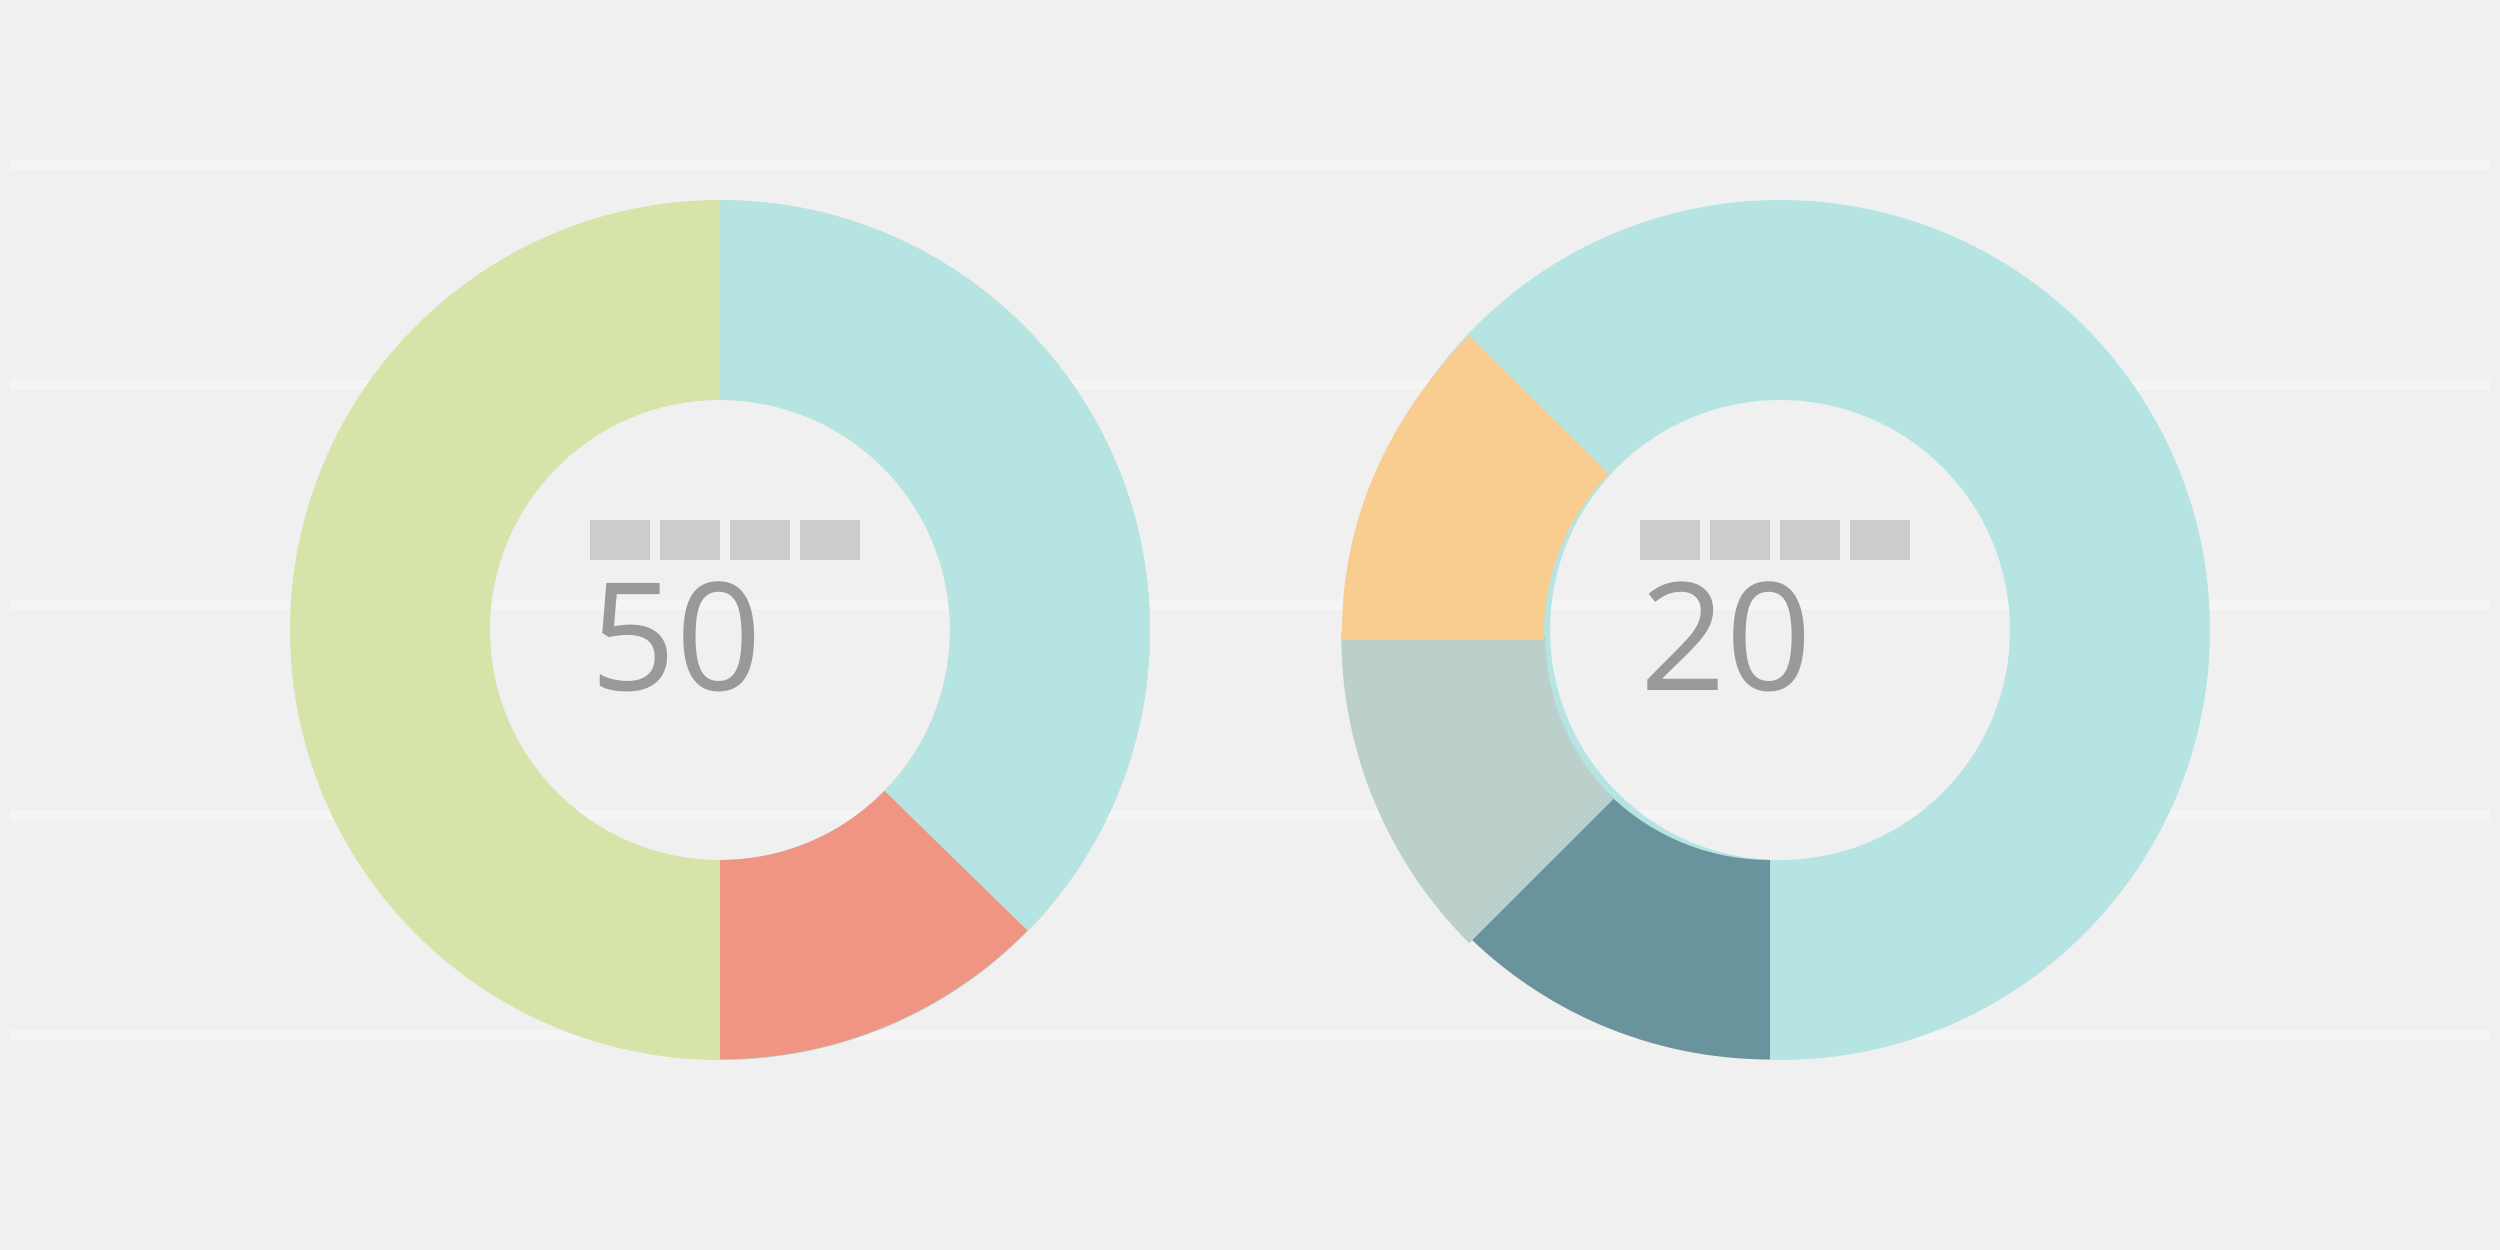
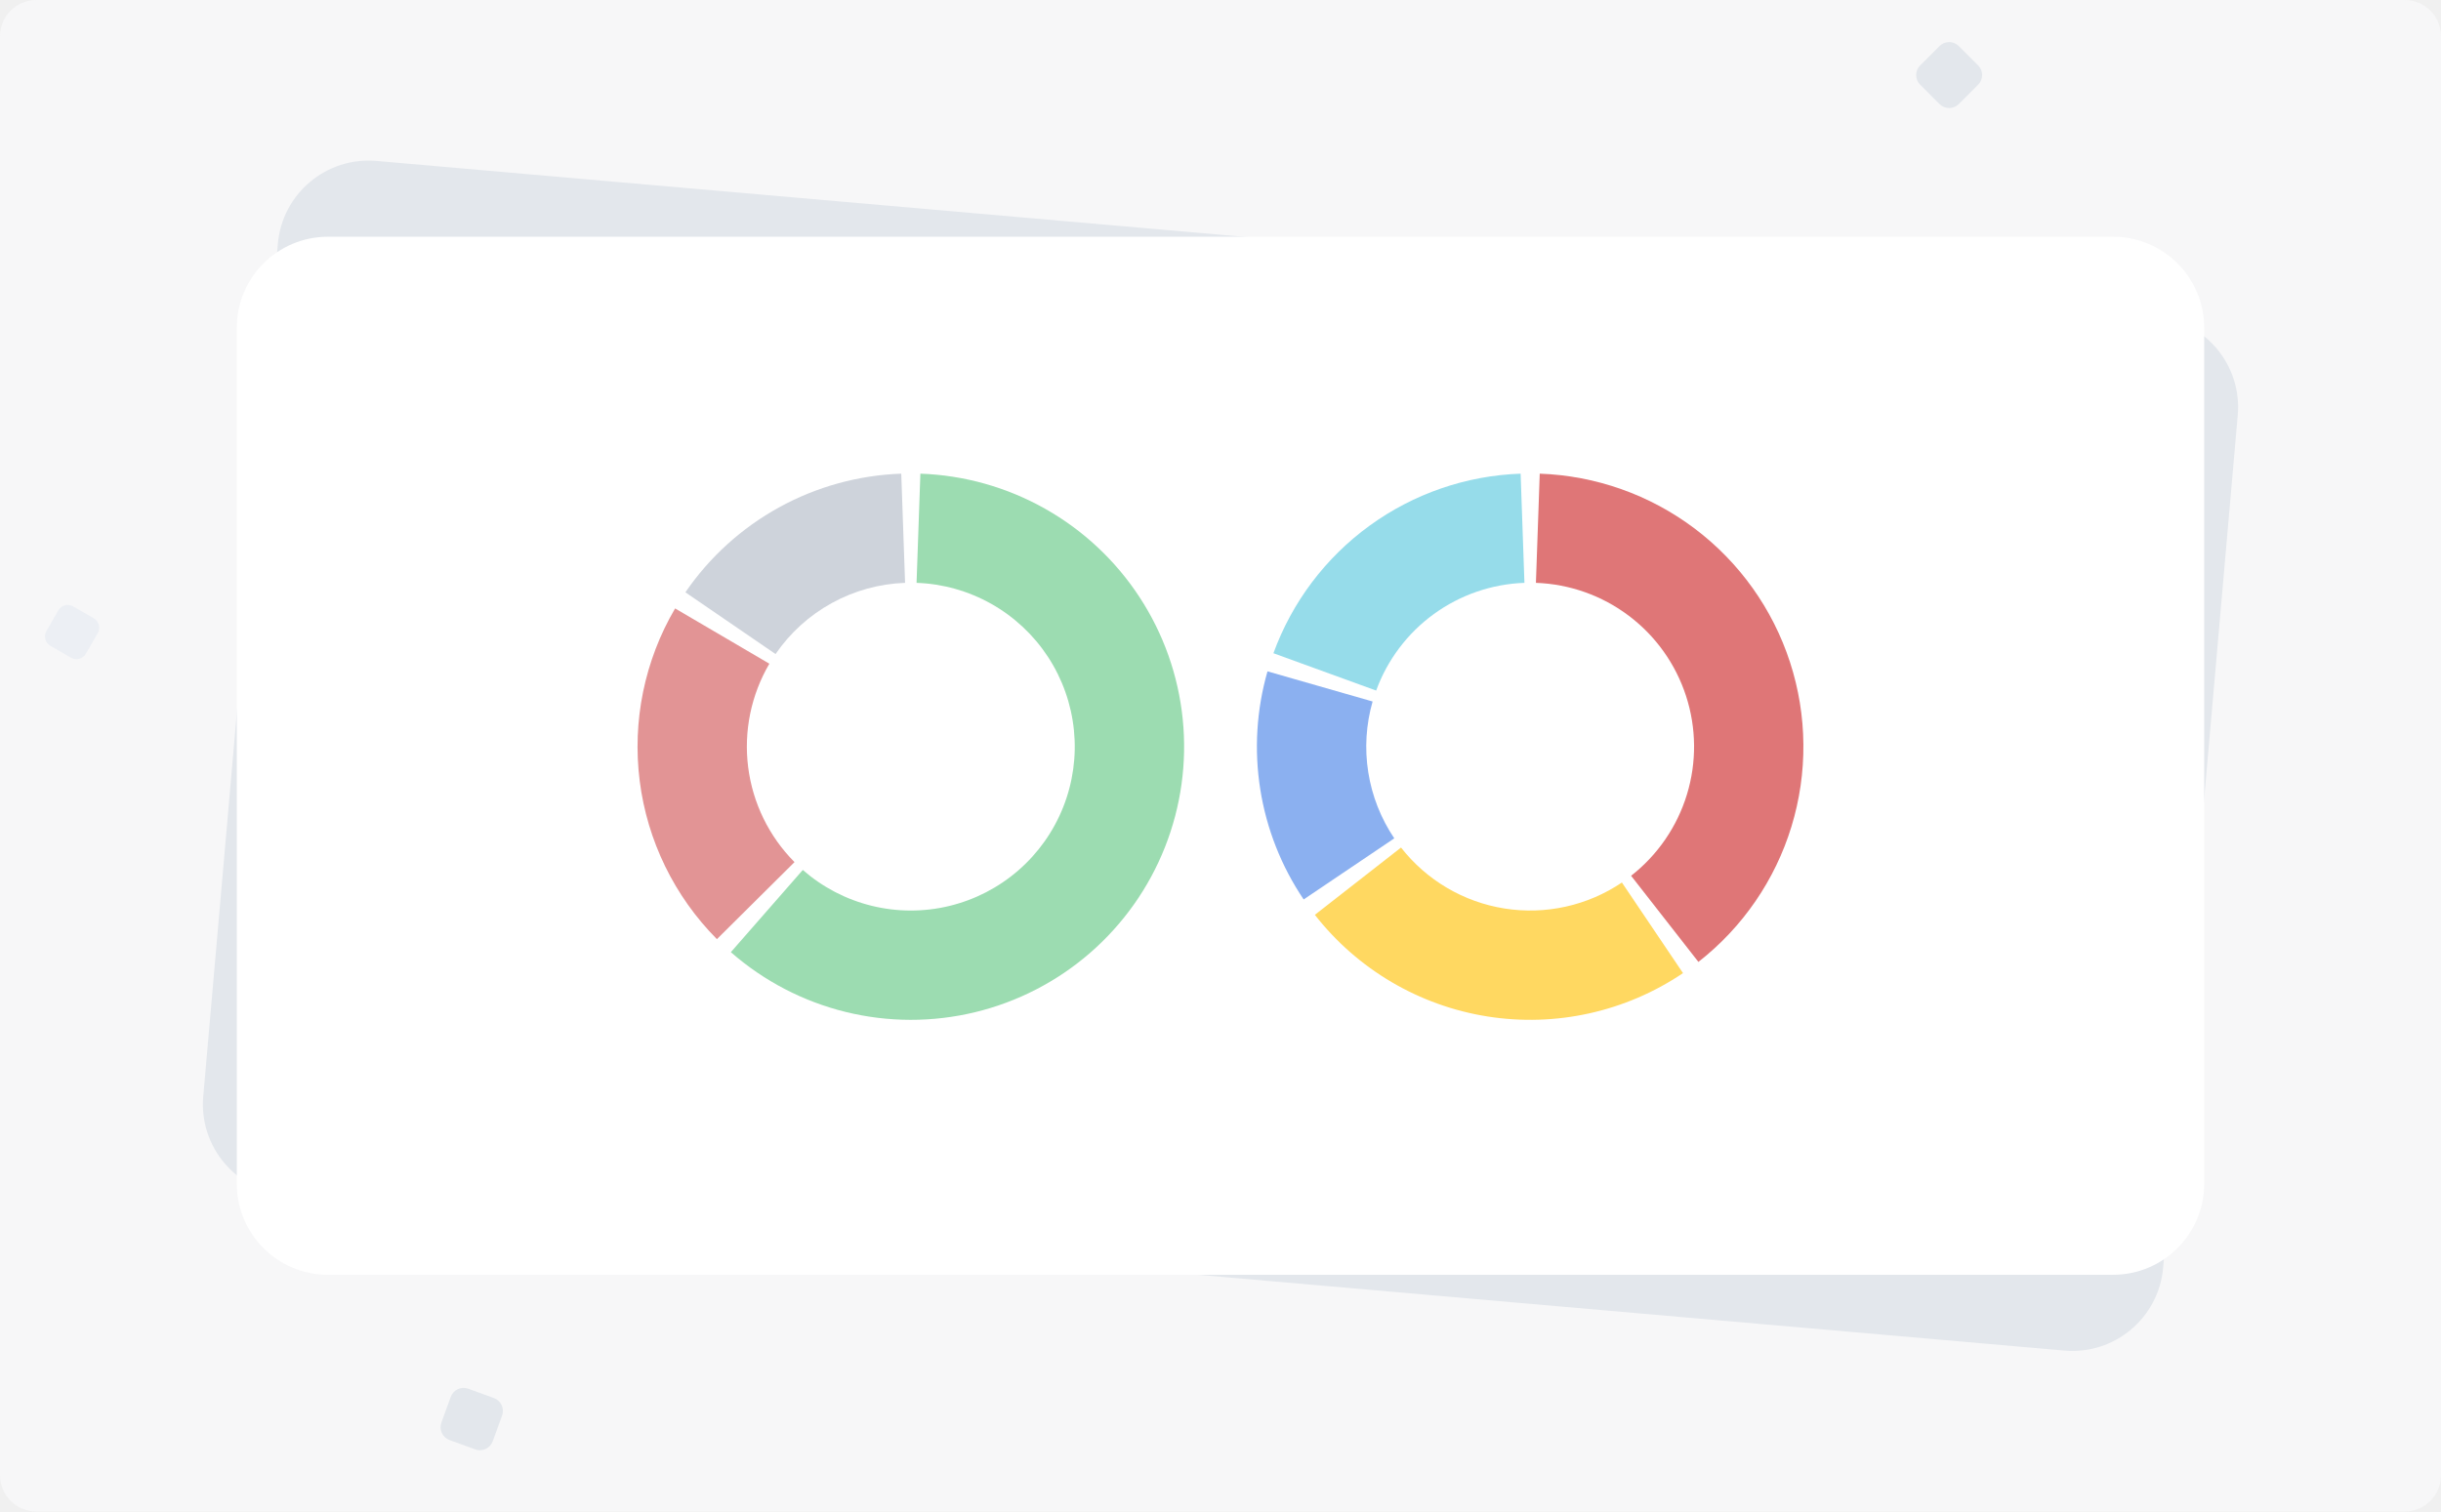
- <svg xmlns="http://www.w3.org/2000/svg" width="250" height="125" viewBox="0 0 250 125">
-   <g fill="none" fill-rule="evenodd">
-     <path d="M0 0h250v125H0z" />
-     <g stroke="#F5F5F5">
-       <path d="M1 103.5h248M1 81.5h248M1 60.5h248M1 38.5h248M1 16.5h248" />
-     </g>
-     <path fill="#999" d="M63.08 62.46c1.128 0 2.015.279 2.662.838.647.56.97 1.325.97 2.296 0 1.109-.352 1.978-1.058 2.608-.706.63-1.678.944-2.919.944-1.206 0-2.126-.192-2.76-.578v-1.172c.34.22.766.392 1.274.516a6.29 6.29 0 0 0 1.501.187c.86 0 1.527-.203 2.003-.608.476-.405.714-.991.714-1.758 0-1.494-.915-2.24-2.746-2.24-.464 0-1.084.07-1.86.212l-.63-.403.402-5.01h5.325v1.12h-4.285l-.27 3.216a8.534 8.534 0 0 1 1.677-.169zm12.326 1.171c0 1.85-.291 3.233-.875 4.146-.583.913-1.476 1.37-2.677 1.37-1.152 0-2.029-.468-2.63-1.403-.6-.935-.9-2.306-.9-4.113 0-1.865.29-3.25.871-4.152.581-.904 1.468-1.355 2.659-1.355 1.162 0 2.045.47 2.648 1.413.603.942.904 2.307.904 4.094zm-5.852 0c0 1.558.183 2.692.55 3.402.366.71.95 1.066 1.75 1.066.81 0 1.398-.36 1.761-1.08.364-.72.546-1.85.546-3.388 0-1.538-.182-2.664-.546-3.38-.363-.715-.95-1.073-1.761-1.073-.8 0-1.384.353-1.75 1.059-.367.705-.55 1.837-.55 3.394z" />
-     <path fill="#CCC" d="M86 56v-4h-6v4h6zm-21 0v-4h-6v4h6zm7 0v-4h-6v4h6zm7 0v-4h-6v4h6z" />
-     <path fill="#999" d="M171.771 69h-7.039v-1.047l2.82-2.835c.86-.869 1.426-1.49 1.7-1.86.273-.371.478-.733.615-1.084.136-.352.205-.73.205-1.135 0-.572-.174-1.025-.52-1.36-.347-.334-.828-.5-1.443-.5-.444 0-.866.072-1.264.219-.397.146-.84.413-1.329.798l-.644-.827c.986-.82 2.06-1.23 3.222-1.23 1.006 0 1.795.257 2.366.772.571.515.857 1.207.857 2.076 0 .679-.19 1.35-.571 2.014-.381.665-1.094 1.504-2.14 2.52l-2.343 2.292v.06h5.508V69zm8.635-5.369c0 1.85-.291 3.233-.875 4.146-.583.913-1.476 1.37-2.677 1.37-1.152 0-2.029-.468-2.63-1.403-.6-.935-.9-2.306-.9-4.113 0-1.865.29-3.25.871-4.152.581-.904 1.468-1.355 2.659-1.355 1.162 0 2.045.47 2.648 1.413.603.942.904 2.307.904 4.094zm-5.852 0c0 1.558.183 2.692.55 3.402.366.71.95 1.066 1.75 1.066.81 0 1.398-.36 1.761-1.08.364-.72.546-1.85.546-3.388 0-1.538-.182-2.664-.546-3.38-.363-.715-.95-1.073-1.761-1.073-.8 0-1.384.353-1.75 1.059-.367.705-.55 1.837-.55 3.394z" />
-     <path fill="#CCC" d="M191 56v-4h-6v4h6zm-21 0v-4h-6v4h6zm7 0v-4h-6v4h6zm7 0v-4h-6v4h6z" />
-     <g>
-       <path fill="#D6E4AA" d="M72 20c23.748 0 43 19.252 43 43s-19 42.972-43 43c-23.748 0-43-19.252-43-43s19.252-43 43-43zm0 66c12.703 0 23-10.297 23-23S84.703 40 72 40 49 50.297 49 63s10.297 23 23 23z" />
-       <path fill="#B6E4E3" d="M72 86v20c24-.028 43-19.252 43-43S95.748 20 72 20v20c12.703 0 23 10.297 23 23S84.703 86 72 86z" />
-       <path fill="#F09583" d="M71.995 86c0 8.957.001 15.605.005 19.944 12.038 0 22.932-4.93 30.75-12.885L88.446 79.078A22.931 22.931 0 0 1 71.995 86z" />
-     </g>
-     <g>
-       <path fill="#B6E4E3" d="M178 20c-23.748 0-43 19.252-43 43s19 42.972 43 43c23.748 0 43-19.252 43-43s-19.252-43-43-43zm0 66c-12.703 0-23-10.297-23-23s10.297-23 23-23 23 10.297 23 23-10.297 23-23 23z" />
-       <path fill="#6A949D" d="M177.005 86c0 8.957-.001 15.605-.005 19.944-12.038 0-22.932-4.93-30.75-12.885l14.303-13.981A22.931 22.931 0 0 0 177.005 86z" />
-       <path fill="#BBD0CB" d="M161.36 79.886a22321.69 22321.69 0 0 1-14.443 14.436c-8.58-8.58-12.854-19.835-12.794-31.04l20.404.3a22.927 22.927 0 0 0 6.833 16.304z" />
-       <path fill="#F9CC90" d="M154.406 63.99h-20.209c-.211-12.132 4.877-22.447 12.703-30.465l13.963 13.886a22.928 22.928 0 0 0-6.457 16.58z" />
-     </g>
+ <svg xmlns="http://www.w3.org/2000/svg" width="268" height="166" viewBox="0 0 268 166" fill="none">
+   <g clip-path="url(#clip-widget-preview-4)">
+     <rect width="268" height="166" rx="4" fill="#F7F7F8" />
+     <path d="M217.182 7.182L215.061 5.061C214.475 4.475 213.525 4.475 212.939 5.061L210.818 7.182C210.232 7.768 210.232 8.718 210.818 9.303L212.939 11.425C213.525 12.01 214.475 12.01 215.061 11.425L217.182 9.303C217.768 8.718 217.768 7.768 217.182 7.182Z" fill="#E3E7EC" />
+     <path d="M10.291 67.9L8.039 66.6C7.465 66.269 6.731 66.465 6.4 67.039L5.1 69.291C4.769 69.865 4.965 70.599 5.539 70.93L7.791 72.23C8.365 72.561 9.099 72.365 9.43 71.791L10.73 69.539C11.062 68.965 10.865 68.231 10.291 67.9Z" fill="#ECEFF4" />
+     <path d="M54.229 153.539L51.41 152.513C50.631 152.23 49.77 152.631 49.487 153.41L48.461 156.229C48.178 157.007 48.579 157.868 49.357 158.151L52.176 159.177C52.955 159.461 53.816 159.059 54.099 158.281L55.125 155.462C55.408 154.683 55.007 153.822 54.229 153.539Z" fill="#E3E7EC" />
+     <path d="M236.595 34.758L41.341 17.676C35.839 17.194 30.989 21.264 30.507 26.766L22.315 120.408C21.833 125.91 25.903 130.76 31.405 131.242L226.659 148.324C232.161 148.806 237.011 144.736 237.493 139.234L245.685 45.592C246.167 40.09 242.097 35.239 236.595 34.758Z" fill="#E3E7EC" />
+     <path d="M232 26H36C30.477 26 26 30.477 26 36V130C26 135.523 30.477 140 36 140H232C237.523 140 242 135.523 242 130V36C242 30.477 237.523 26 232 26Z" fill="white" />
+     <path d="M101.05 52.02C105.853 52.187 110.545 53.506 114.731 55.865C118.918 58.224 122.477 61.554 125.108 65.575C127.74 69.596 129.367 74.19 129.852 78.971C130.338 83.752 129.667 88.579 127.898 93.047C126.129 97.515 123.312 101.493 119.685 104.645C116.058 107.797 111.727 110.032 107.056 111.162C102.385 112.291 97.511 112.282 92.844 111.135C88.178 109.987 83.855 107.736 80.24 104.57L88.14 95.54C90.309 97.439 92.902 98.79 95.702 99.478C98.502 100.167 101.426 100.172 104.228 99.495C107.031 98.818 109.629 97.477 111.806 95.586C113.982 93.695 115.672 91.309 116.734 88.628C117.796 85.948 118.198 83.051 117.907 80.183C117.616 77.314 116.641 74.558 115.063 72.145C113.484 69.733 111.349 67.734 108.838 66.319C106.326 64.903 103.511 64.111 100.63 64.01L101.05 52.02Z" fill="#9CDCB1" />
+     <path d="M78.71 103.14C74.044 98.442 71.063 92.331 70.233 85.761C69.403 79.192 70.769 72.532 74.12 66.82L84.47 72.89C82.461 76.317 81.642 80.313 82.141 84.255C82.641 88.196 84.43 91.862 87.23 94.68L78.71 103.14Z" fill="#E29495" />
+     <path d="M75.25 65.05C77.904 61.174 81.432 57.976 85.548 55.713C89.665 53.45 94.255 52.185 98.95 52.02L99.37 64.01C96.553 64.109 93.799 64.868 91.329 66.227C88.859 67.585 86.742 69.504 85.15 71.83L75.25 65.05Z" fill="#CED3DB" />
+     <path d="M169.05 52.02C175.202 52.236 181.139 54.339 186.055 58.044C190.971 61.75 194.628 66.877 196.53 72.732C198.432 78.587 198.487 84.885 196.687 90.772C194.888 96.659 191.321 101.85 186.47 105.64L179.08 96.18C181.989 93.906 184.129 90.791 185.208 87.26C186.288 83.728 186.255 79.95 185.114 76.438C183.973 72.925 181.779 69.849 178.831 67.626C175.882 65.403 172.321 64.14 168.63 64.01L169.05 52.02Z" fill="#DF7677" />
+     <path d="M184.78 106.87C178.484 111.118 170.811 112.82 163.309 111.632C155.808 110.444 149.036 106.455 144.36 100.47L153.82 93.08C156.625 96.671 160.688 99.064 165.189 99.776C169.689 100.489 174.293 99.468 178.07 96.92L184.78 106.87Z" fill="#FFD861" />
+     <path d="M143.13 98.78C140.679 95.148 139.053 91.023 138.368 86.695C137.682 82.367 137.952 77.942 139.16 73.73L150.7 77.04C149.975 79.567 149.812 82.222 150.224 84.819C150.635 87.415 151.61 89.891 153.08 92.07L143.13 98.78Z" fill="#8BB0F0" />
+     <path d="M139.81 71.74C141.855 66.123 145.53 61.245 150.366 57.732C155.201 54.218 160.976 52.229 166.95 52.02L167.37 64.01C163.787 64.136 160.323 65.33 157.422 67.437C154.522 69.545 152.317 72.471 151.09 75.84L139.81 71.74Z" fill="#96DCEA" />
  </g>
+   <defs>
+     <clipPath id="clip-widget-preview-4">
+       <rect width="268" height="166" rx="4" fill="white" />
+     </clipPath>
+   </defs>
</svg>
